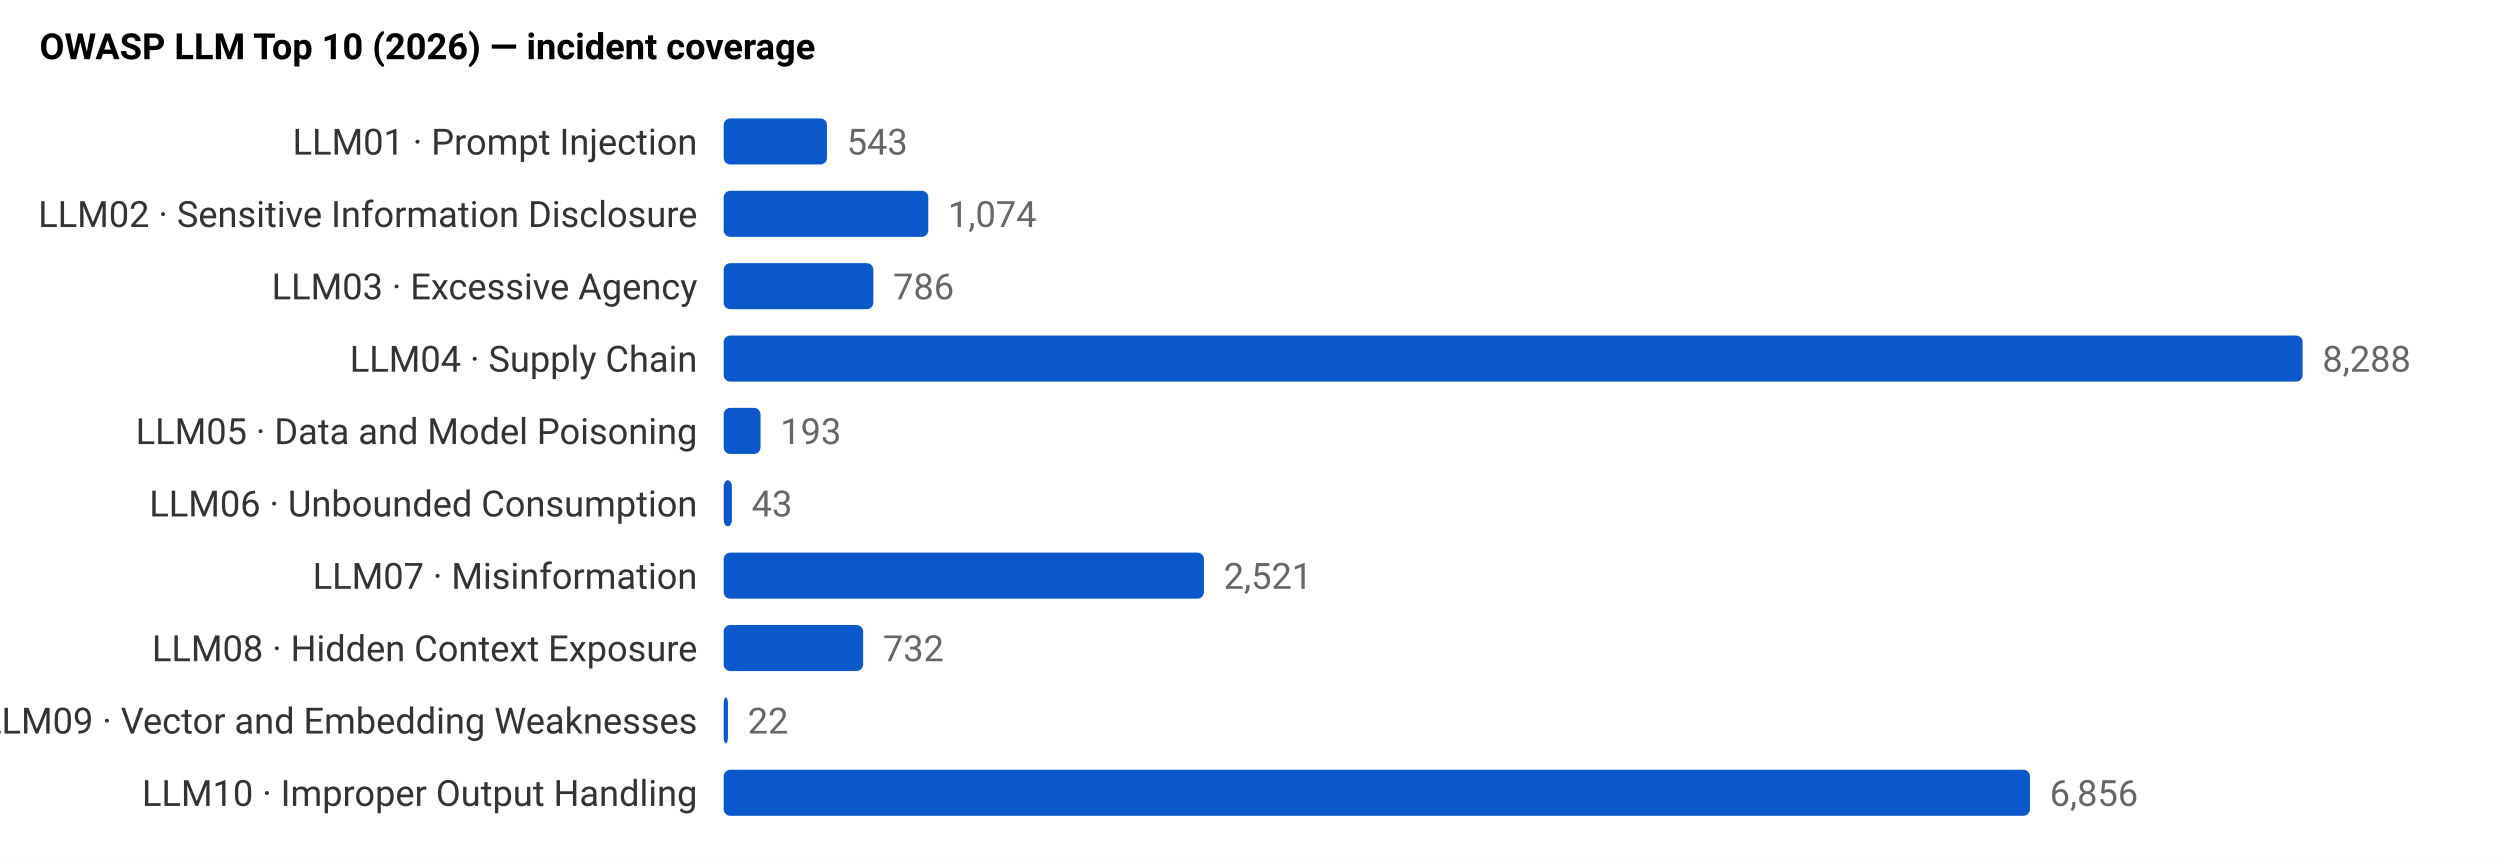
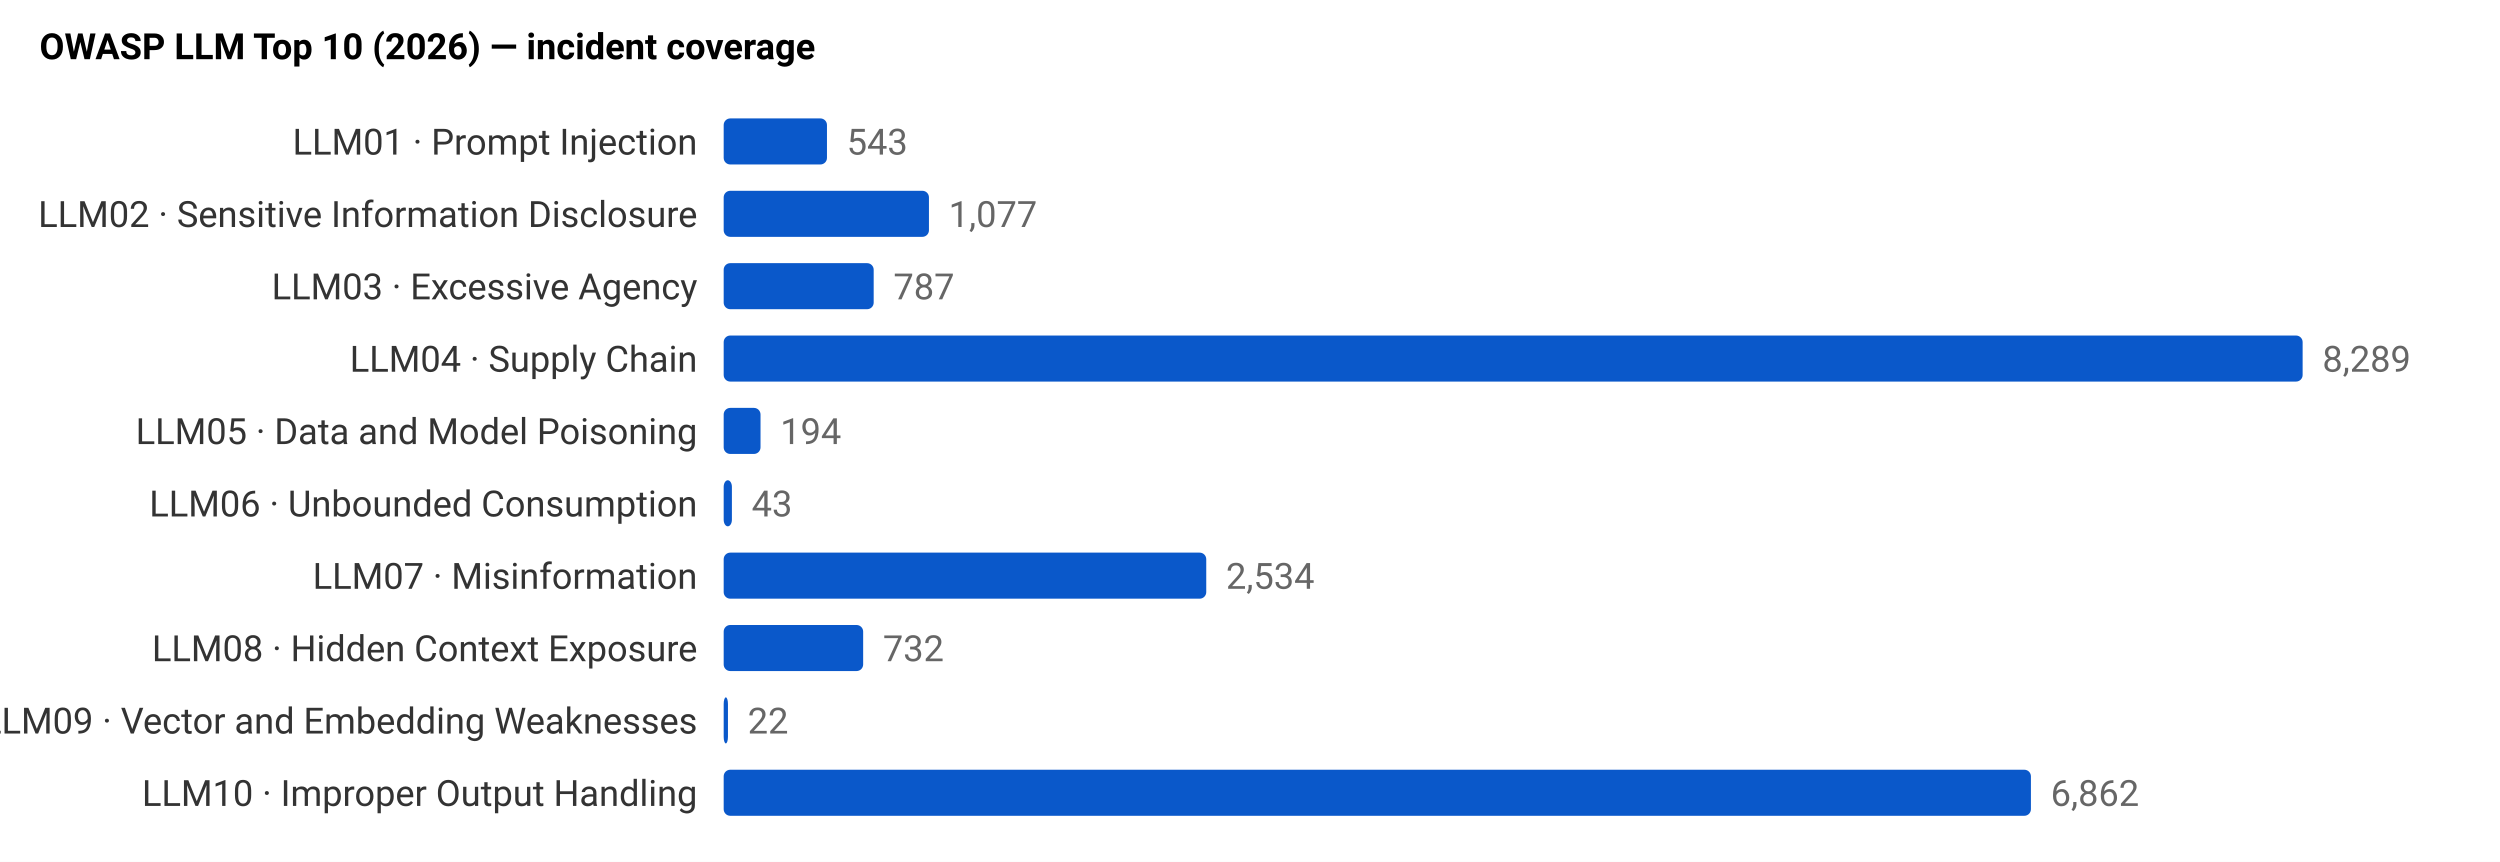
<svg xmlns="http://www.w3.org/2000/svg" viewBox="0 0 760 262" role="img" aria-label="OWASP LLM Top 10 (2026) — incident coverage" font-family="system-ui,-apple-system,Segoe UI,Roboto,sans-serif" font-size="11">
  <rect x="0" y="0" width="100%" height="100%" fill="white" />
  <text x="12" y="18" font-weight="600">OWASP LLM Top 10 (2026) — incident coverage</text>
  <text x="212" y="47" text-anchor="end" fill="#333">LLM01 · Prompt Injection</text>
  <rect x="220" y="36" width="31.4" height="14" fill="#0a58ca" rx="2" />
  <text x="257.4" y="47" fill="#666">543</text>
  <text x="212" y="69" text-anchor="end" fill="#333">LLM02 · Sensitive Information Disclosure</text>
-   <rect x="220" y="58" width="62.2" height="14" fill="#0a58ca" rx="2" />
-   <text x="288.2" y="69" fill="#666">1,074</text>
+   <rect x="220" y="58" width="62.4" height="14" fill="#0a58ca" rx="2" />
+   <text x="288.4" y="69" fill="#666">1,077</text>
  <text x="212" y="91" text-anchor="end" fill="#333">LLM03 · Excessive Agency</text>
-   <rect x="220" y="80" width="45.5" height="14" fill="#0a58ca" rx="2" />
-   <text x="271.5" y="91" fill="#666">786</text>
+   <rect x="220" y="80" width="45.6" height="14" fill="#0a58ca" rx="2" />
+   <text x="271.6" y="91" fill="#666">787</text>
  <text x="212" y="113" text-anchor="end" fill="#333">LLM04 · Supply Chain</text>
  <rect x="220" y="102" width="480.0" height="14" fill="#0a58ca" rx="2" />
-   <text x="706.0" y="113" fill="#666">8,288</text>
+   <text x="706.0" y="113" fill="#666">8,289</text>
  <text x="212" y="135" text-anchor="end" fill="#333">LLM05 · Data and Model Poisoning</text>
  <rect x="220" y="124" width="11.2" height="14" fill="#0a58ca" rx="2" />
-   <text x="237.2" y="135" fill="#666">193</text>
+   <text x="237.2" y="135" fill="#666">194</text>
  <text x="212" y="157" text-anchor="end" fill="#333">LLM06 · Unbounded Consumption</text>
  <rect x="220" y="146" width="2.5" height="14" fill="#0a58ca" rx="2" />
  <text x="228.5" y="157" fill="#666">43</text>
  <text x="212" y="179" text-anchor="end" fill="#333">LLM07 · Misinformation</text>
-   <rect x="220" y="168" width="146.0" height="14" fill="#0a58ca" rx="2" />
-   <text x="372.0" y="179" fill="#666">2,521</text>
+   <rect x="220" y="168" width="146.7" height="14" fill="#0a58ca" rx="2" />
+   <text x="372.7" y="179" fill="#666">2,534</text>
  <text x="212" y="201" text-anchor="end" fill="#333">LLM08 · Hidden Context Exposure</text>
  <rect x="220" y="190" width="42.4" height="14" fill="#0a58ca" rx="2" />
  <text x="268.4" y="201" fill="#666">732</text>
  <text x="212" y="223" text-anchor="end" fill="#333">LLM09 · Vector and Embedding Weaknesses</text>
  <rect x="220" y="212" width="1.3" height="14" fill="#0a58ca" rx="2" />
  <text x="227.3" y="223" fill="#666">22</text>
  <text x="212" y="245" text-anchor="end" fill="#333">LLM10 · Improper Output Handling</text>
-   <rect x="220" y="234" width="397.1" height="14" fill="#0a58ca" rx="2" />
-   <text x="623.1" y="245" fill="#666">6,856</text>
+   <rect x="220" y="234" width="397.4" height="14" fill="#0a58ca" rx="2" />
+   <text x="623.4" y="245" fill="#666">6,862</text>
</svg>
